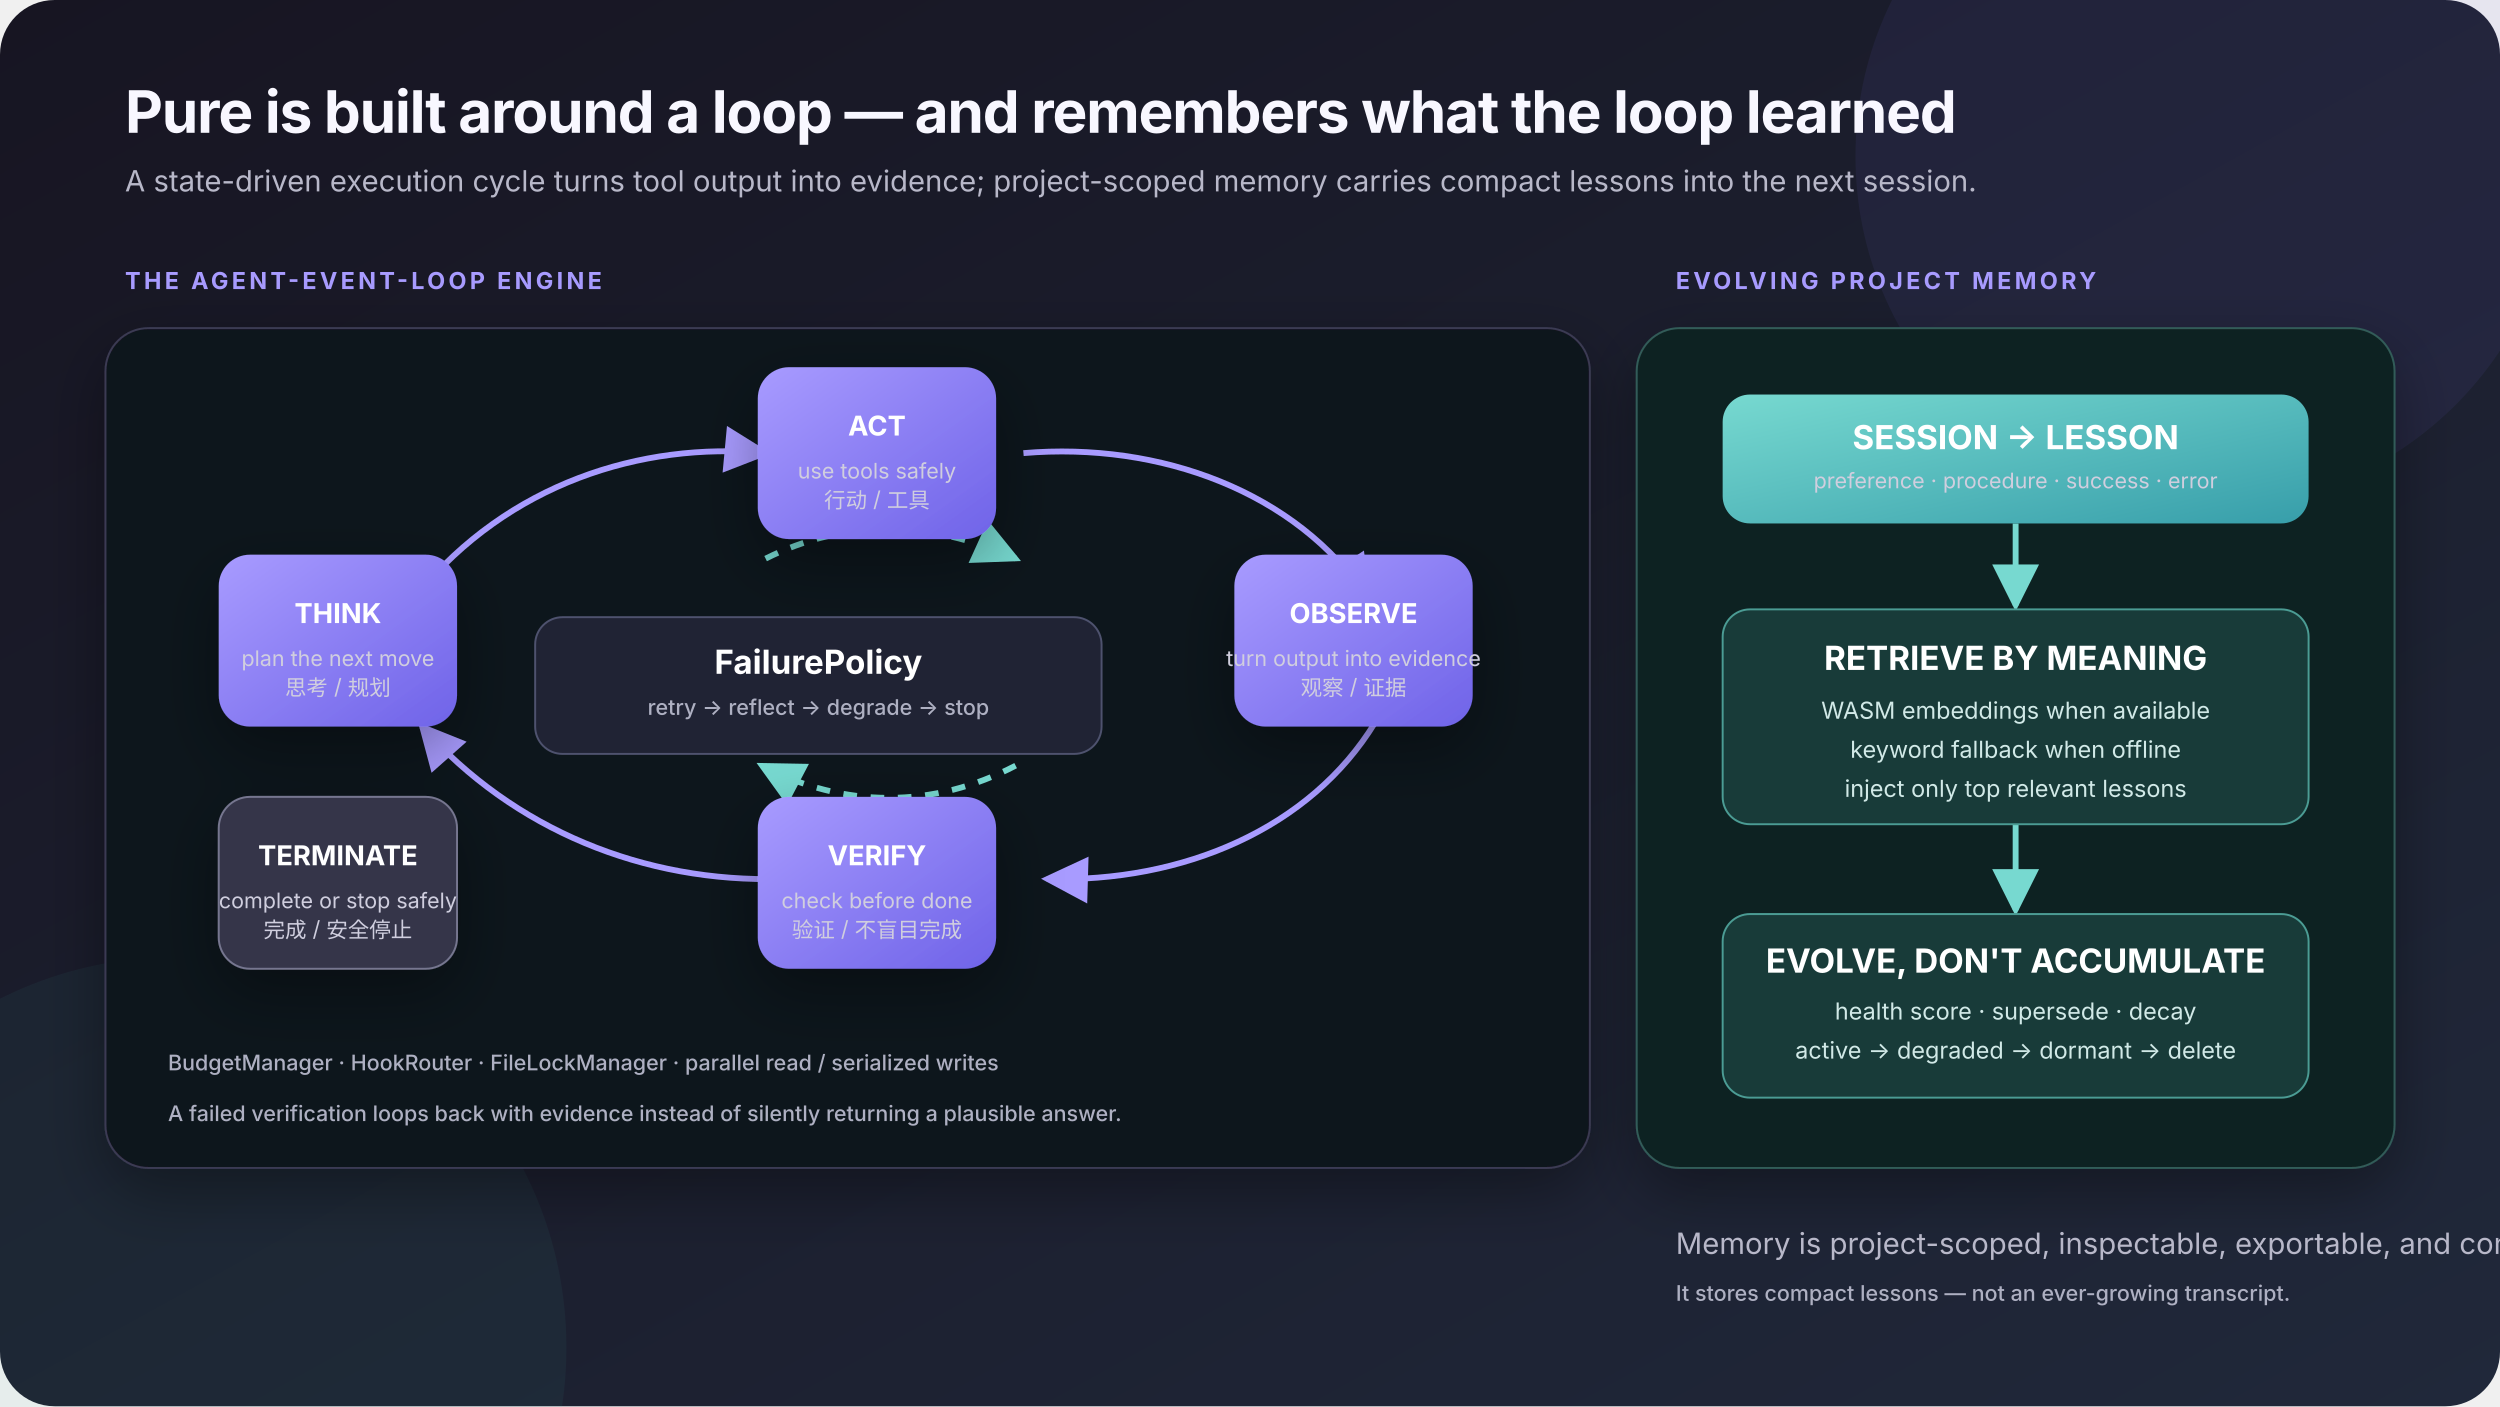
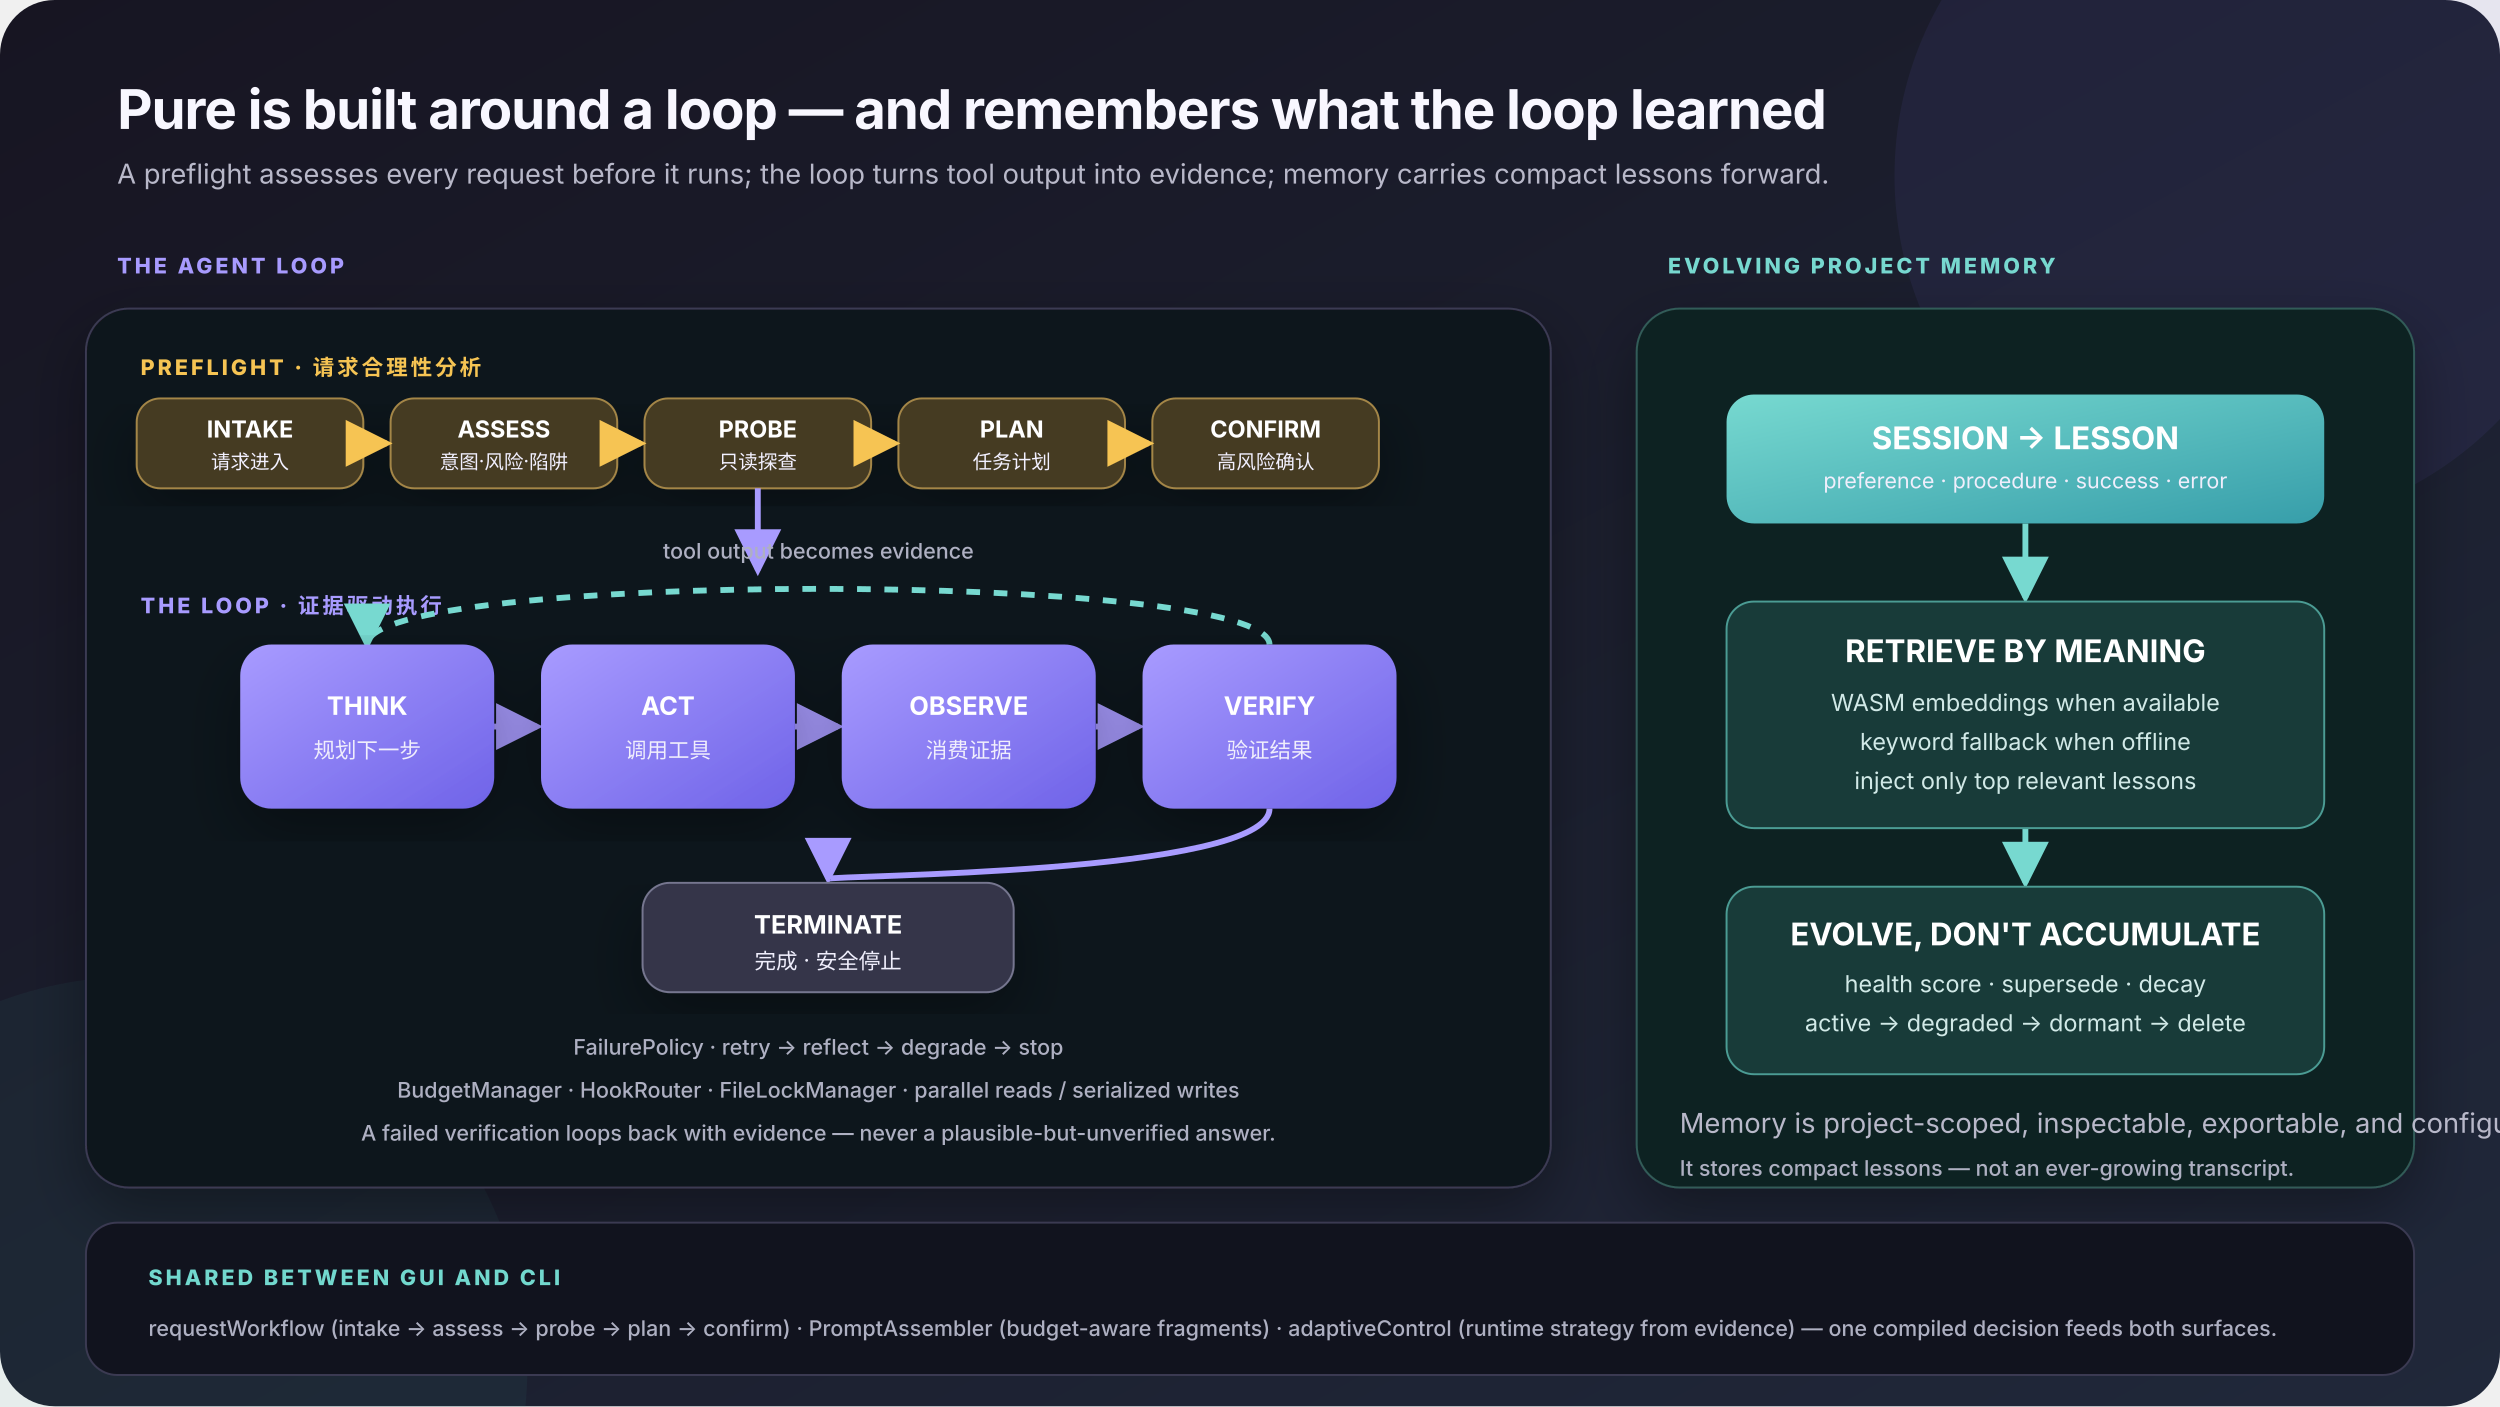
<svg xmlns="http://www.w3.org/2000/svg" width="1280" height="720" viewBox="0 0 1280 720" role="img" aria-labelledby="title desc">
  <defs>
    <linearGradient id="bg" x1="0" y1="0" x2="1" y2="1">
      <stop offset="0" stop-color="#171522" />
      <stop offset="1" stop-color="#20283a" />
    </linearGradient>
    <linearGradient id="violet" x1="0" y1="0" x2="1" y2="1">
      <stop offset="0" stop-color="#a89bff" />
      <stop offset="1" stop-color="#6f63e8" />
    </linearGradient>
    <linearGradient id="teal" x1="0" y1="0" x2="1" y2="1">
      <stop offset="0" stop-color="#77d9d0" />
      <stop offset="1" stop-color="#379eaa" />
    </linearGradient>
+     <linearGradient id="amber" x1="0" y1="0" x2="1" y2="1">
+       <stop offset="0" stop-color="#f6c453" />
+       <stop offset="1" stop-color="#d98835" />
+     </linearGradient>
    <filter id="shadow" x="-20%" y="-20%" width="140%" height="140%">
      <feDropShadow dx="0" dy="12" stdDeviation="16" flood-color="#05060d" flood-opacity=".35" />
    </filter>
    <marker id="arrow-violet" markerWidth="8" markerHeight="8" refX="7" refY="4" orient="auto">
      <path d="M0 0L8 4L0 8Z" fill="#a89bff" />
    </marker>
    <marker id="arrow-teal" markerWidth="8" markerHeight="8" refX="7" refY="4" orient="auto">
      <path d="M0 0L8 4L0 8Z" fill="#77d9d0" />
    </marker>
+     <marker id="arrow-amber" markerWidth="8" markerHeight="8" refX="7" refY="4" orient="auto">
+       <path d="M0 0L8 4L0 8Z" fill="#f6c453" />
+     </marker>
    <style>
-       .title { font: 700 30px -apple-system,BlinkMacSystemFont,'Segoe UI',sans-serif; fill: #f8f7ff; letter-spacing: -.02em; }
-       .subtitle { font: 400 15px -apple-system,BlinkMacSystemFont,'Segoe UI',sans-serif; fill: #b8b8c9; }
-       .section { font: 700 12px -apple-system,BlinkMacSystemFont,'Segoe UI',sans-serif; fill: #a89bff; letter-spacing: .14em; }
-       .node { font: 700 14px -apple-system,BlinkMacSystemFont,'Segoe UI',sans-serif; fill: #fff; }
-       .node-sub { font: 400 11px -apple-system,BlinkMacSystemFont,'Segoe UI',sans-serif; fill: #d0cede; }
-       .memory-title { font: 700 17px -apple-system,BlinkMacSystemFont,'Segoe UI',sans-serif; fill: #fff; }
+       .title { font: 700 28px -apple-system,BlinkMacSystemFont,'Segoe UI',sans-serif; fill: #f8f7ff; letter-spacing: -.02em; }
+       .subtitle { font: 400 14px -apple-system,BlinkMacSystemFont,'Segoe UI',sans-serif; fill: #b8b8c9; }
+       .section { font: 800 11px -apple-system,BlinkMacSystemFont,'Segoe UI',sans-serif; letter-spacing: .14em; }
+       .node { font: 700 13px -apple-system,BlinkMacSystemFont,'Segoe UI',sans-serif; fill: #fff; }
+       .node-sub { font: 400 11px -apple-system,BlinkMacSystemFont,'Segoe UI',sans-serif; fill: #f0eefc; }
+       .pill { font: 700 12px -apple-system,BlinkMacSystemFont,'Segoe UI',sans-serif; fill: #fff; }
+       .pill-sub { font: 400 10px -apple-system,BlinkMacSystemFont,'Segoe UI',sans-serif; fill: #f3f1ff; }
+       .memory-title { font: 700 16px -apple-system,BlinkMacSystemFont,'Segoe UI',sans-serif; fill: #fff; }
      .memory-text { font: 400 12px -apple-system,BlinkMacSystemFont,'Segoe UI',sans-serif; fill: #d1e9e7; }
      .small { font: 500 11px -apple-system,BlinkMacSystemFont,'Segoe UI',sans-serif; fill: #aeb0c2; }
    </style>
  </defs>
  <rect width="1280" height="720" rx="28" fill="url(#bg)" />
-   <circle cx="1130" cy="80" r="180" fill="#7668e8" opacity=".08" />
-   <circle cx="90" cy="690" r="200" fill="#42b8b1" opacity=".06" />
-   <text x="64" y="68" class="title">Pure is built around a loop — and remembers what the loop learned</text>
-   <text x="64" y="98" class="subtitle">A state-driven execution cycle turns tool output into evidence; project-scoped memory carries compact lessons into the next session.</text>
-   <text x="64" y="148" class="section">THE AGENT-EVENT-LOOP ENGINE</text>
-   <rect x="54" y="168" width="760" height="430" rx="22" fill="#11131e" stroke="#3b3a52" filter="url(#shadow)" />
-   <path d="M214 304C260 248 328 226 392 232" fill="none" stroke="#a89bff" stroke-width="3" marker-end="url(#arrow-violet)" />
-   <path d="M524 232C594 226 664 252 700 306" fill="none" stroke="#a89bff" stroke-width="3" marker-end="url(#arrow-violet)" />
-   <path d="M704 370C671 424 606 452 536 450" fill="none" stroke="#a89bff" stroke-width="3" marker-end="url(#arrow-violet)" />
-   <path d="M400 450C330 452 263 425 216 372" fill="none" stroke="#a89bff" stroke-width="3" marker-end="url(#arrow-violet)" />
-   <path d="M392 286C432 266 476 266 520 286" fill="none" stroke="#77d9d0" stroke-width="3" stroke-dasharray="7 7" marker-end="url(#arrow-teal)" />
-   <path d="M520 392C478 414 432 414 390 392" fill="none" stroke="#77d9d0" stroke-width="3" stroke-dasharray="7 7" marker-end="url(#arrow-teal)" />
+   <circle cx="1150" cy="90" r="180" fill="#7668e8" opacity=".08" />
+   <circle cx="70" cy="700" r="200" fill="#42b8b1" opacity=".06" />
+   <text x="60" y="66" class="title">Pure is built around a loop — and remembers what the loop learned</text>
+   <text x="60" y="94" class="subtitle">A preflight assesses every request before it runs; the loop turns tool output into evidence; memory carries compact lessons forward.</text>
+   <text x="60" y="140" class="section" fill="#a89bff">THE AGENT LOOP</text>
+   <rect x="44" y="158" width="750" height="450" rx="22" fill="#11131e" stroke="#3b3a52" filter="url(#shadow)" />
+   <text x="72" y="192" class="section" fill="#f6c453">PREFLIGHT · 请求合理性分析</text>
  <g filter="url(#shadow)">
-     <rect x="112" y="284" width="122" height="88" rx="16" fill="url(#violet)" />
-     <text x="173" y="319" text-anchor="middle" class="node">THINK</text>
-     <text x="173" y="341" text-anchor="middle" class="node-sub">plan the next move</text>
-     <text x="173" y="356" text-anchor="middle" class="node-sub">思考 / 规划</text>
-     <rect x="388" y="188" width="122" height="88" rx="16" fill="url(#violet)" />
-     <text x="449" y="223" text-anchor="middle" class="node">ACT</text>
-     <text x="449" y="245" text-anchor="middle" class="node-sub">use tools safely</text>
-     <text x="449" y="260" text-anchor="middle" class="node-sub">行动 / 工具</text>
-     <rect x="632" y="284" width="122" height="88" rx="16" fill="url(#violet)" />
-     <text x="693" y="319" text-anchor="middle" class="node">OBSERVE</text>
-     <text x="693" y="341" text-anchor="middle" class="node-sub">turn output into evidence</text>
-     <text x="693" y="356" text-anchor="middle" class="node-sub">观察 / 证据</text>
-     <rect x="388" y="408" width="122" height="88" rx="16" fill="url(#violet)" />
-     <text x="449" y="443" text-anchor="middle" class="node">VERIFY</text>
-     <text x="449" y="465" text-anchor="middle" class="node-sub">check before done</text>
-     <text x="449" y="480" text-anchor="middle" class="node-sub">验证 / 不盲目完成</text>
-     <rect x="112" y="408" width="122" height="88" rx="16" fill="#34364a" stroke="#76768f" />
-     <text x="173" y="443" text-anchor="middle" class="node">TERMINATE</text>
-     <text x="173" y="465" text-anchor="middle" class="node-sub">complete or stop safely</text>
-     <text x="173" y="480" text-anchor="middle" class="node-sub">完成 / 安全停止</text>
+     <rect x="70" y="204" width="116" height="46" rx="12" fill="#443a24" stroke="#a48647" />
+     <text x="128" y="224" text-anchor="middle" class="pill">INTAKE</text>
+     <text x="128" y="240" text-anchor="middle" class="pill-sub">请求进入</text>
+     <rect x="200" y="204" width="116" height="46" rx="12" fill="#443a24" stroke="#a48647" />
+     <text x="258" y="224" text-anchor="middle" class="pill">ASSESS</text>
+     <text x="258" y="240" text-anchor="middle" class="pill-sub">意图·风险·陷阱</text>
+     <rect x="330" y="204" width="116" height="46" rx="12" fill="#443a24" stroke="#a48647" />
+     <text x="388" y="224" text-anchor="middle" class="pill">PROBE</text>
+     <text x="388" y="240" text-anchor="middle" class="pill-sub">只读探查</text>
+     <rect x="460" y="204" width="116" height="46" rx="12" fill="#443a24" stroke="#a48647" />
+     <text x="518" y="224" text-anchor="middle" class="pill">PLAN</text>
+     <text x="518" y="240" text-anchor="middle" class="pill-sub">任务计划</text>
+     <rect x="590" y="204" width="116" height="46" rx="12" fill="#443a24" stroke="#a48647" />
+     <text x="648" y="224" text-anchor="middle" class="pill">CONFIRM</text>
+     <text x="648" y="240" text-anchor="middle" class="pill-sub">高风险确认</text>
  </g>
-   <rect x="274" y="316" width="290" height="70" rx="14" fill="#202334" stroke="#4e526e" />
-   <text x="419" y="345" text-anchor="middle" class="memory-title">FailurePolicy</text>
-   <text x="419" y="366" text-anchor="middle" class="small">retry → reflect → degrade → stop</text>
-   <text x="86" y="548" class="small">BudgetManager · HookRouter · FileLockManager · parallel read / serialized writes</text>
-   <text x="86" y="574" class="small">A failed verification loops back with evidence instead of silently returning a plausible answer.</text>
-   <text x="858" y="148" class="section">EVOLVING PROJECT MEMORY</text>
-   <rect x="838" y="168" width="388" height="430" rx="22" fill="#102321" stroke="#315b59" filter="url(#shadow)" />
-   <path d="M1032 268V310" stroke="#77d9d0" stroke-width="3" marker-end="url(#arrow-teal)" />
-   <path d="M1032 422V466" stroke="#77d9d0" stroke-width="3" marker-end="url(#arrow-teal)" />
-   <rect x="882" y="202" width="300" height="66" rx="14" fill="url(#teal)" />
-   <text x="1032" y="230" text-anchor="middle" class="memory-title">SESSION → LESSON</text>
-   <text x="1032" y="250" text-anchor="middle" class="node-sub">preference · procedure · success · error</text>
-   <rect x="882" y="312" width="300" height="110" rx="14" fill="#183b39" stroke="#4b9c94" />
-   <text x="1032" y="343" text-anchor="middle" class="memory-title">RETRIEVE BY MEANING</text>
-   <text x="1032" y="368" text-anchor="middle" class="memory-text">WASM embeddings when available</text>
-   <text x="1032" y="388" text-anchor="middle" class="memory-text">keyword fallback when offline</text>
-   <text x="1032" y="408" text-anchor="middle" class="memory-text">inject only top relevant lessons</text>
-   <rect x="882" y="468" width="300" height="94" rx="14" fill="#183b39" stroke="#4b9c94" />
-   <text x="1032" y="498" text-anchor="middle" class="memory-title">EVOLVE, DON'T ACCUMULATE</text>
-   <text x="1032" y="522" text-anchor="middle" class="memory-text">health score · supersede · decay</text>
-   <text x="1032" y="542" text-anchor="middle" class="memory-text">active → degraded → dormant → delete</text>
-   <text x="858" y="642" class="subtitle">Memory is project-scoped, inspectable, exportable, and configurable.</text>
-   <text x="858" y="666" class="small">It stores compact lessons — not an ever-growing transcript.</text>
+   <path d="M186 227H198" stroke="#f6c453" stroke-width="3" marker-end="url(#arrow-amber)" />
+   <path d="M316 227H328" stroke="#f6c453" stroke-width="3" marker-end="url(#arrow-amber)" />
+   <path d="M446 227H458" stroke="#f6c453" stroke-width="3" marker-end="url(#arrow-amber)" />
+   <path d="M576 227H588" stroke="#f6c453" stroke-width="3" marker-end="url(#arrow-amber)" />
+   <path d="M388 250V292" stroke="#a89bff" stroke-width="3" marker-end="url(#arrow-violet)" />
+   <text x="72" y="314" class="section" fill="#a89bff">THE LOOP · 证据驱动执行</text>
+   <path d="M253 372H275" stroke="#a89bff" stroke-width="3" marker-end="url(#arrow-violet)" />
+   <path d="M407 372H429" stroke="#a89bff" stroke-width="3" marker-end="url(#arrow-violet)" />
+   <path d="M561 372H583" stroke="#a89bff" stroke-width="3" marker-end="url(#arrow-violet)" />
+   <path d="M650 330C650 292 188 292 188 330" fill="none" stroke="#77d9d0" stroke-width="3" stroke-dasharray="7 7" marker-end="url(#arrow-teal)" />
+   <text x="419" y="286" text-anchor="middle" class="small" fill="#77d9d0">tool output becomes evidence</text>
+   <g filter="url(#shadow)">
+     <rect x="123" y="330" width="130" height="84" rx="16" fill="url(#violet)" />
+     <text x="188" y="366" text-anchor="middle" class="node">THINK</text>
+     <text x="188" y="388" text-anchor="middle" class="node-sub">规划下一步</text>
+     <rect x="277" y="330" width="130" height="84" rx="16" fill="url(#violet)" />
+     <text x="342" y="366" text-anchor="middle" class="node">ACT</text>
+     <text x="342" y="388" text-anchor="middle" class="node-sub">调用工具</text>
+     <rect x="431" y="330" width="130" height="84" rx="16" fill="url(#violet)" />
+     <text x="496" y="366" text-anchor="middle" class="node">OBSERVE</text>
+     <text x="496" y="388" text-anchor="middle" class="node-sub">消费证据</text>
+     <rect x="585" y="330" width="130" height="84" rx="16" fill="url(#violet)" />
+     <text x="650" y="366" text-anchor="middle" class="node">VERIFY</text>
+     <text x="650" y="388" text-anchor="middle" class="node-sub">验证结果</text>
+   </g>
+   <path d="M650 414C650 448 424 448 424 450" fill="none" stroke="#a89bff" stroke-width="3" marker-end="url(#arrow-violet)" />
+   <g filter="url(#shadow)">
+     <rect x="329" y="452" width="190" height="56" rx="14" fill="#34364a" stroke="#76768f" />
+     <text x="424" y="478" text-anchor="middle" class="node">TERMINATE</text>
+     <text x="424" y="496" text-anchor="middle" class="node-sub">完成 · 安全停止</text>
+   </g>
+   <text x="419" y="540" text-anchor="middle" class="small">FailurePolicy · retry → reflect → degrade → stop</text>
+   <text x="419" y="562" text-anchor="middle" class="small">BudgetManager · HookRouter · FileLockManager · parallel reads / serialized writes</text>
+   <text x="419" y="584" text-anchor="middle" class="small">A failed verification loops back with evidence — never a plausible-but-unverified answer.</text>
+   <text x="854" y="140" class="section" fill="#77d9d0">EVOLVING PROJECT MEMORY</text>
+   <rect x="838" y="158" width="398" height="450" rx="22" fill="#102321" stroke="#315b59" filter="url(#shadow)" />
+   <path d="M1037 268V306" stroke="#77d9d0" stroke-width="3" marker-end="url(#arrow-teal)" />
+   <path d="M1037 424V452" stroke="#77d9d0" stroke-width="3" marker-end="url(#arrow-teal)" />
+   <rect x="884" y="202" width="306" height="66" rx="14" fill="url(#teal)" />
+   <text x="1037" y="230" text-anchor="middle" class="memory-title">SESSION → LESSON</text>
+   <text x="1037" y="250" text-anchor="middle" class="node-sub">preference · procedure · success · error</text>
+   <rect x="884" y="308" width="306" height="116" rx="14" fill="#183b39" stroke="#4b9c94" />
+   <text x="1037" y="339" text-anchor="middle" class="memory-title">RETRIEVE BY MEANING</text>
+   <text x="1037" y="364" text-anchor="middle" class="memory-text">WASM embeddings when available</text>
+   <text x="1037" y="384" text-anchor="middle" class="memory-text">keyword fallback when offline</text>
+   <text x="1037" y="404" text-anchor="middle" class="memory-text">inject only top relevant lessons</text>
+   <rect x="884" y="454" width="306" height="96" rx="14" fill="#183b39" stroke="#4b9c94" />
+   <text x="1037" y="484" text-anchor="middle" class="memory-title">EVOLVE, DON'T ACCUMULATE</text>
+   <text x="1037" y="508" text-anchor="middle" class="memory-text">health score · supersede · decay</text>
+   <text x="1037" y="528" text-anchor="middle" class="memory-text">active → degraded → dormant → delete</text>
+   <text x="860" y="580" class="subtitle">Memory is project-scoped, inspectable, exportable, and configurable.</text>
+   <text x="860" y="602" class="small">It stores compact lessons — not an ever-growing transcript.</text>
+   <rect x="44" y="626" width="1192" height="78" rx="16" fill="#11131e" stroke="#3b3a52" />
+   <text x="76" y="658" class="section" fill="#72d8ce">SHARED BETWEEN GUI AND CLI</text>
+   <text x="76" y="684" class="small">requestWorkflow (intake → assess → probe → plan → confirm) · PromptAssembler (budget-aware fragments) · adaptiveControl (runtime strategy from evidence) — one compiled decision feeds both surfaces.</text>
</svg>
